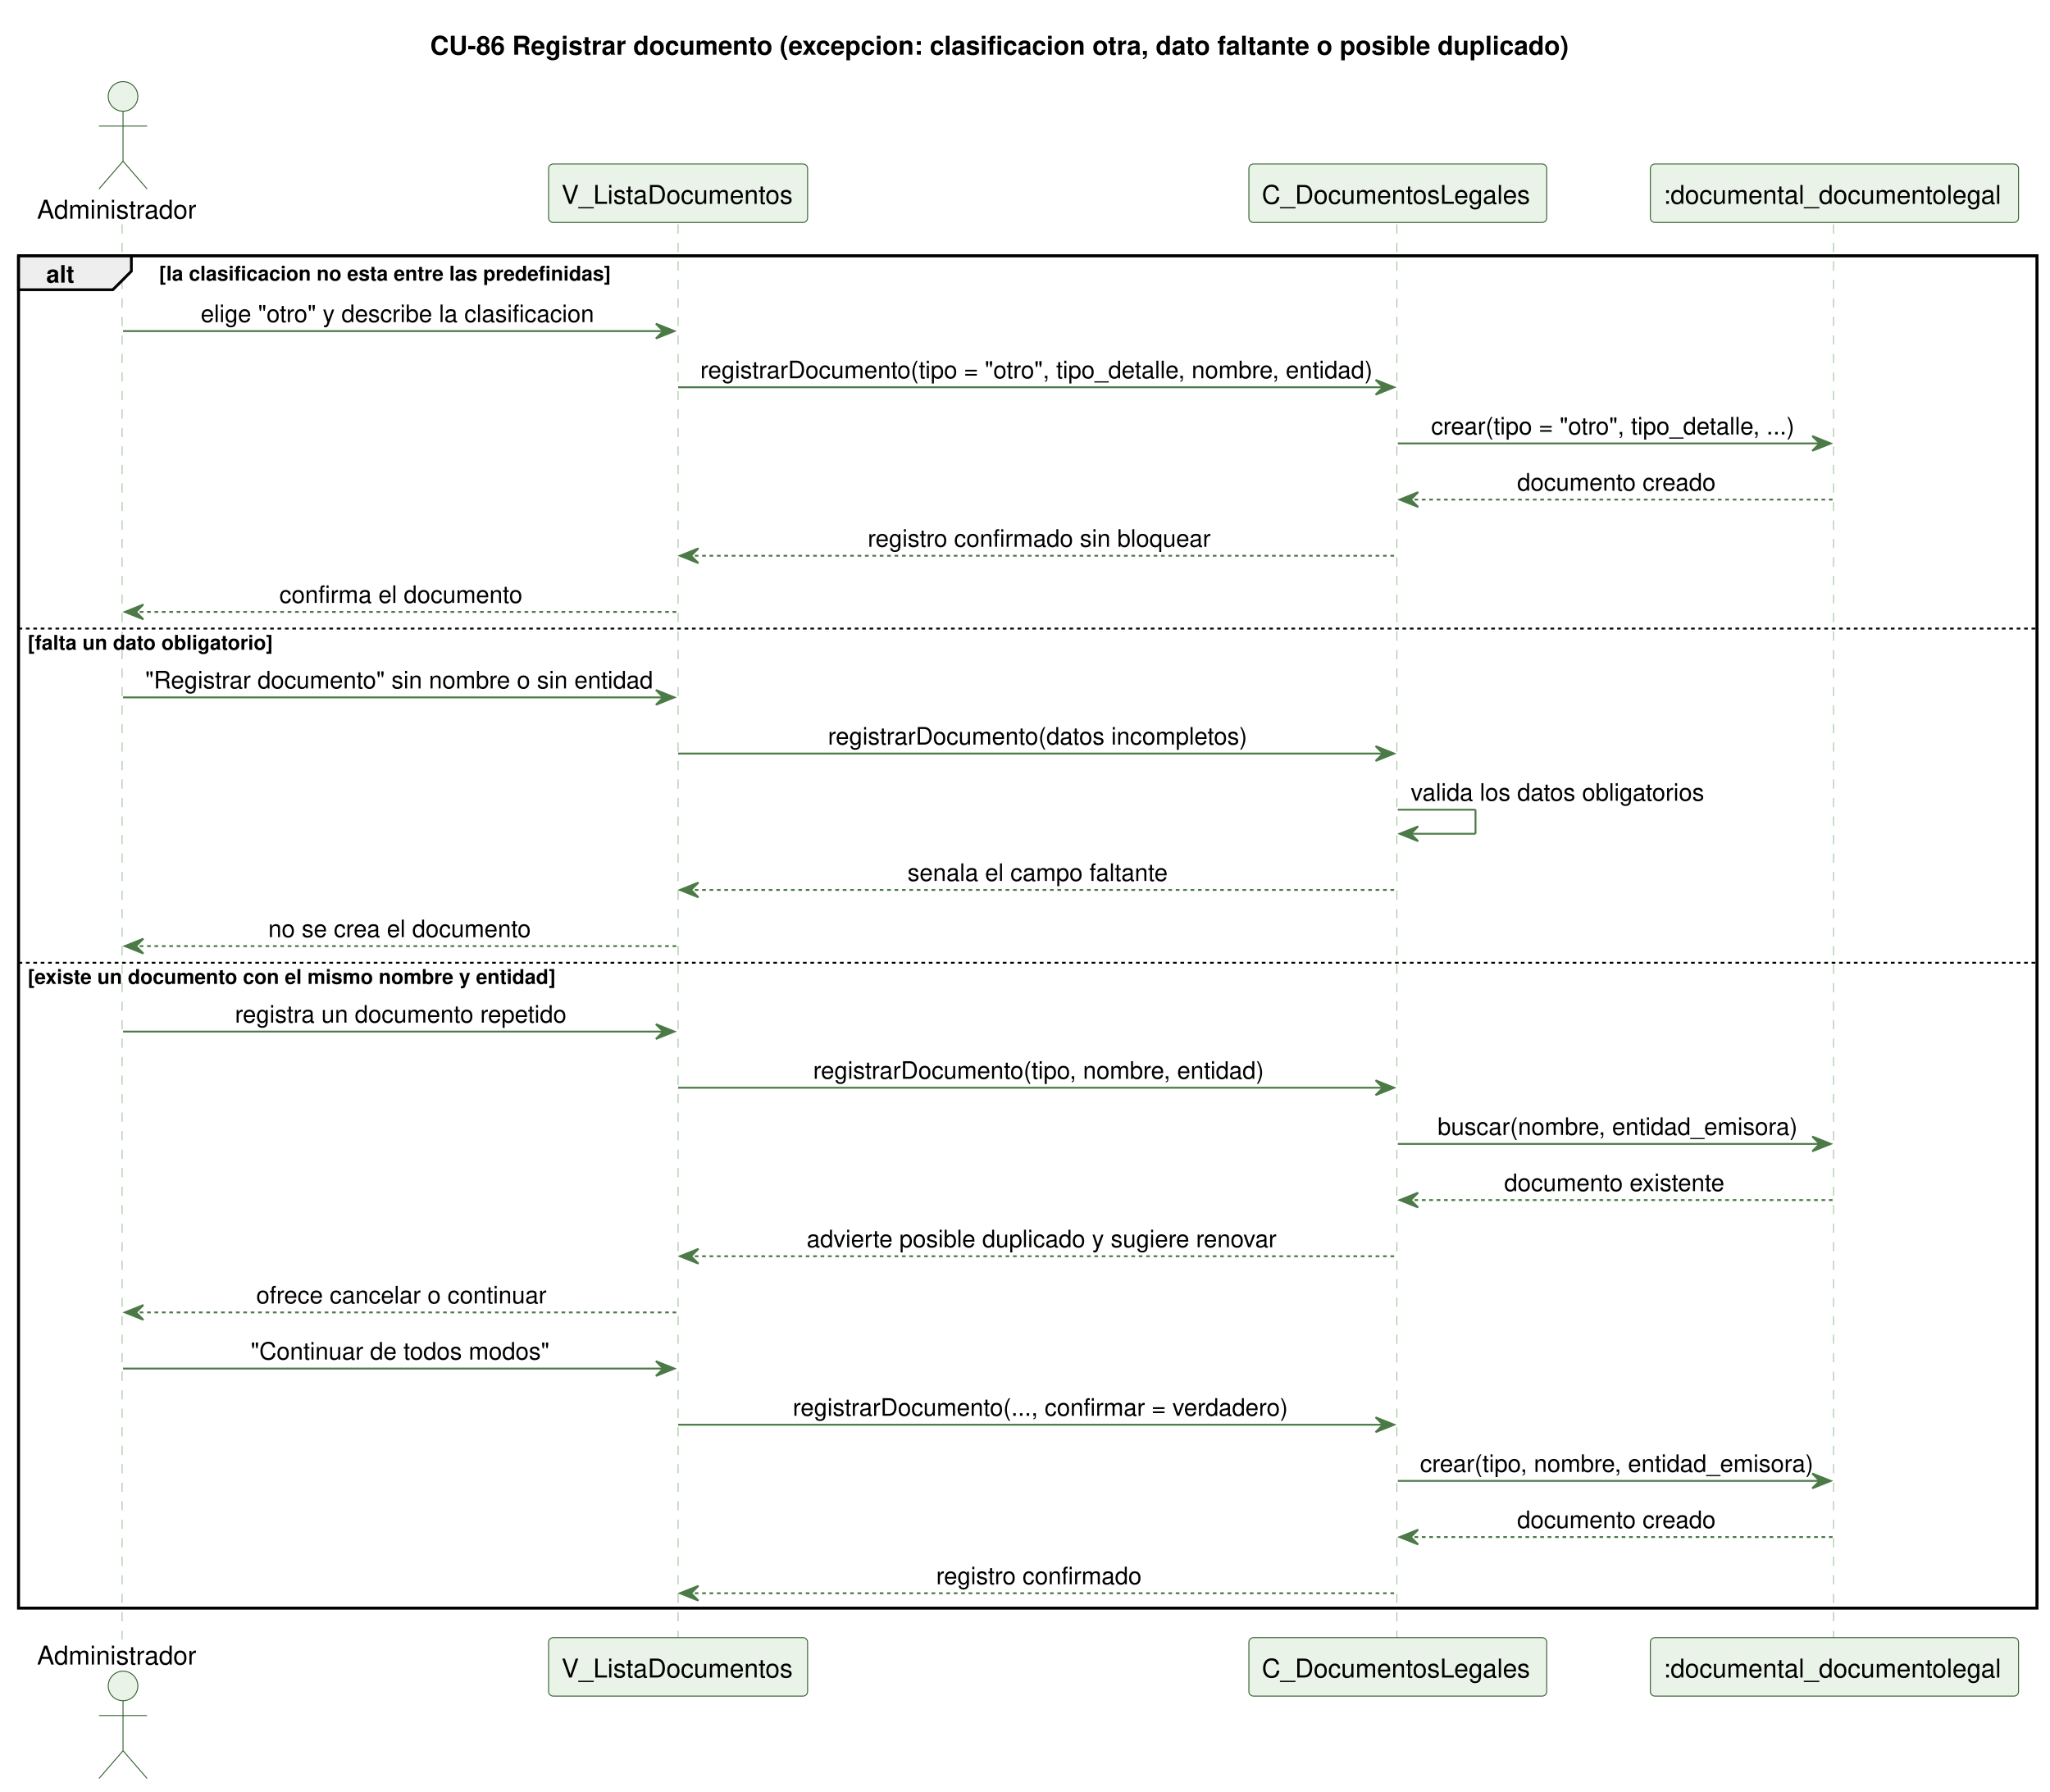
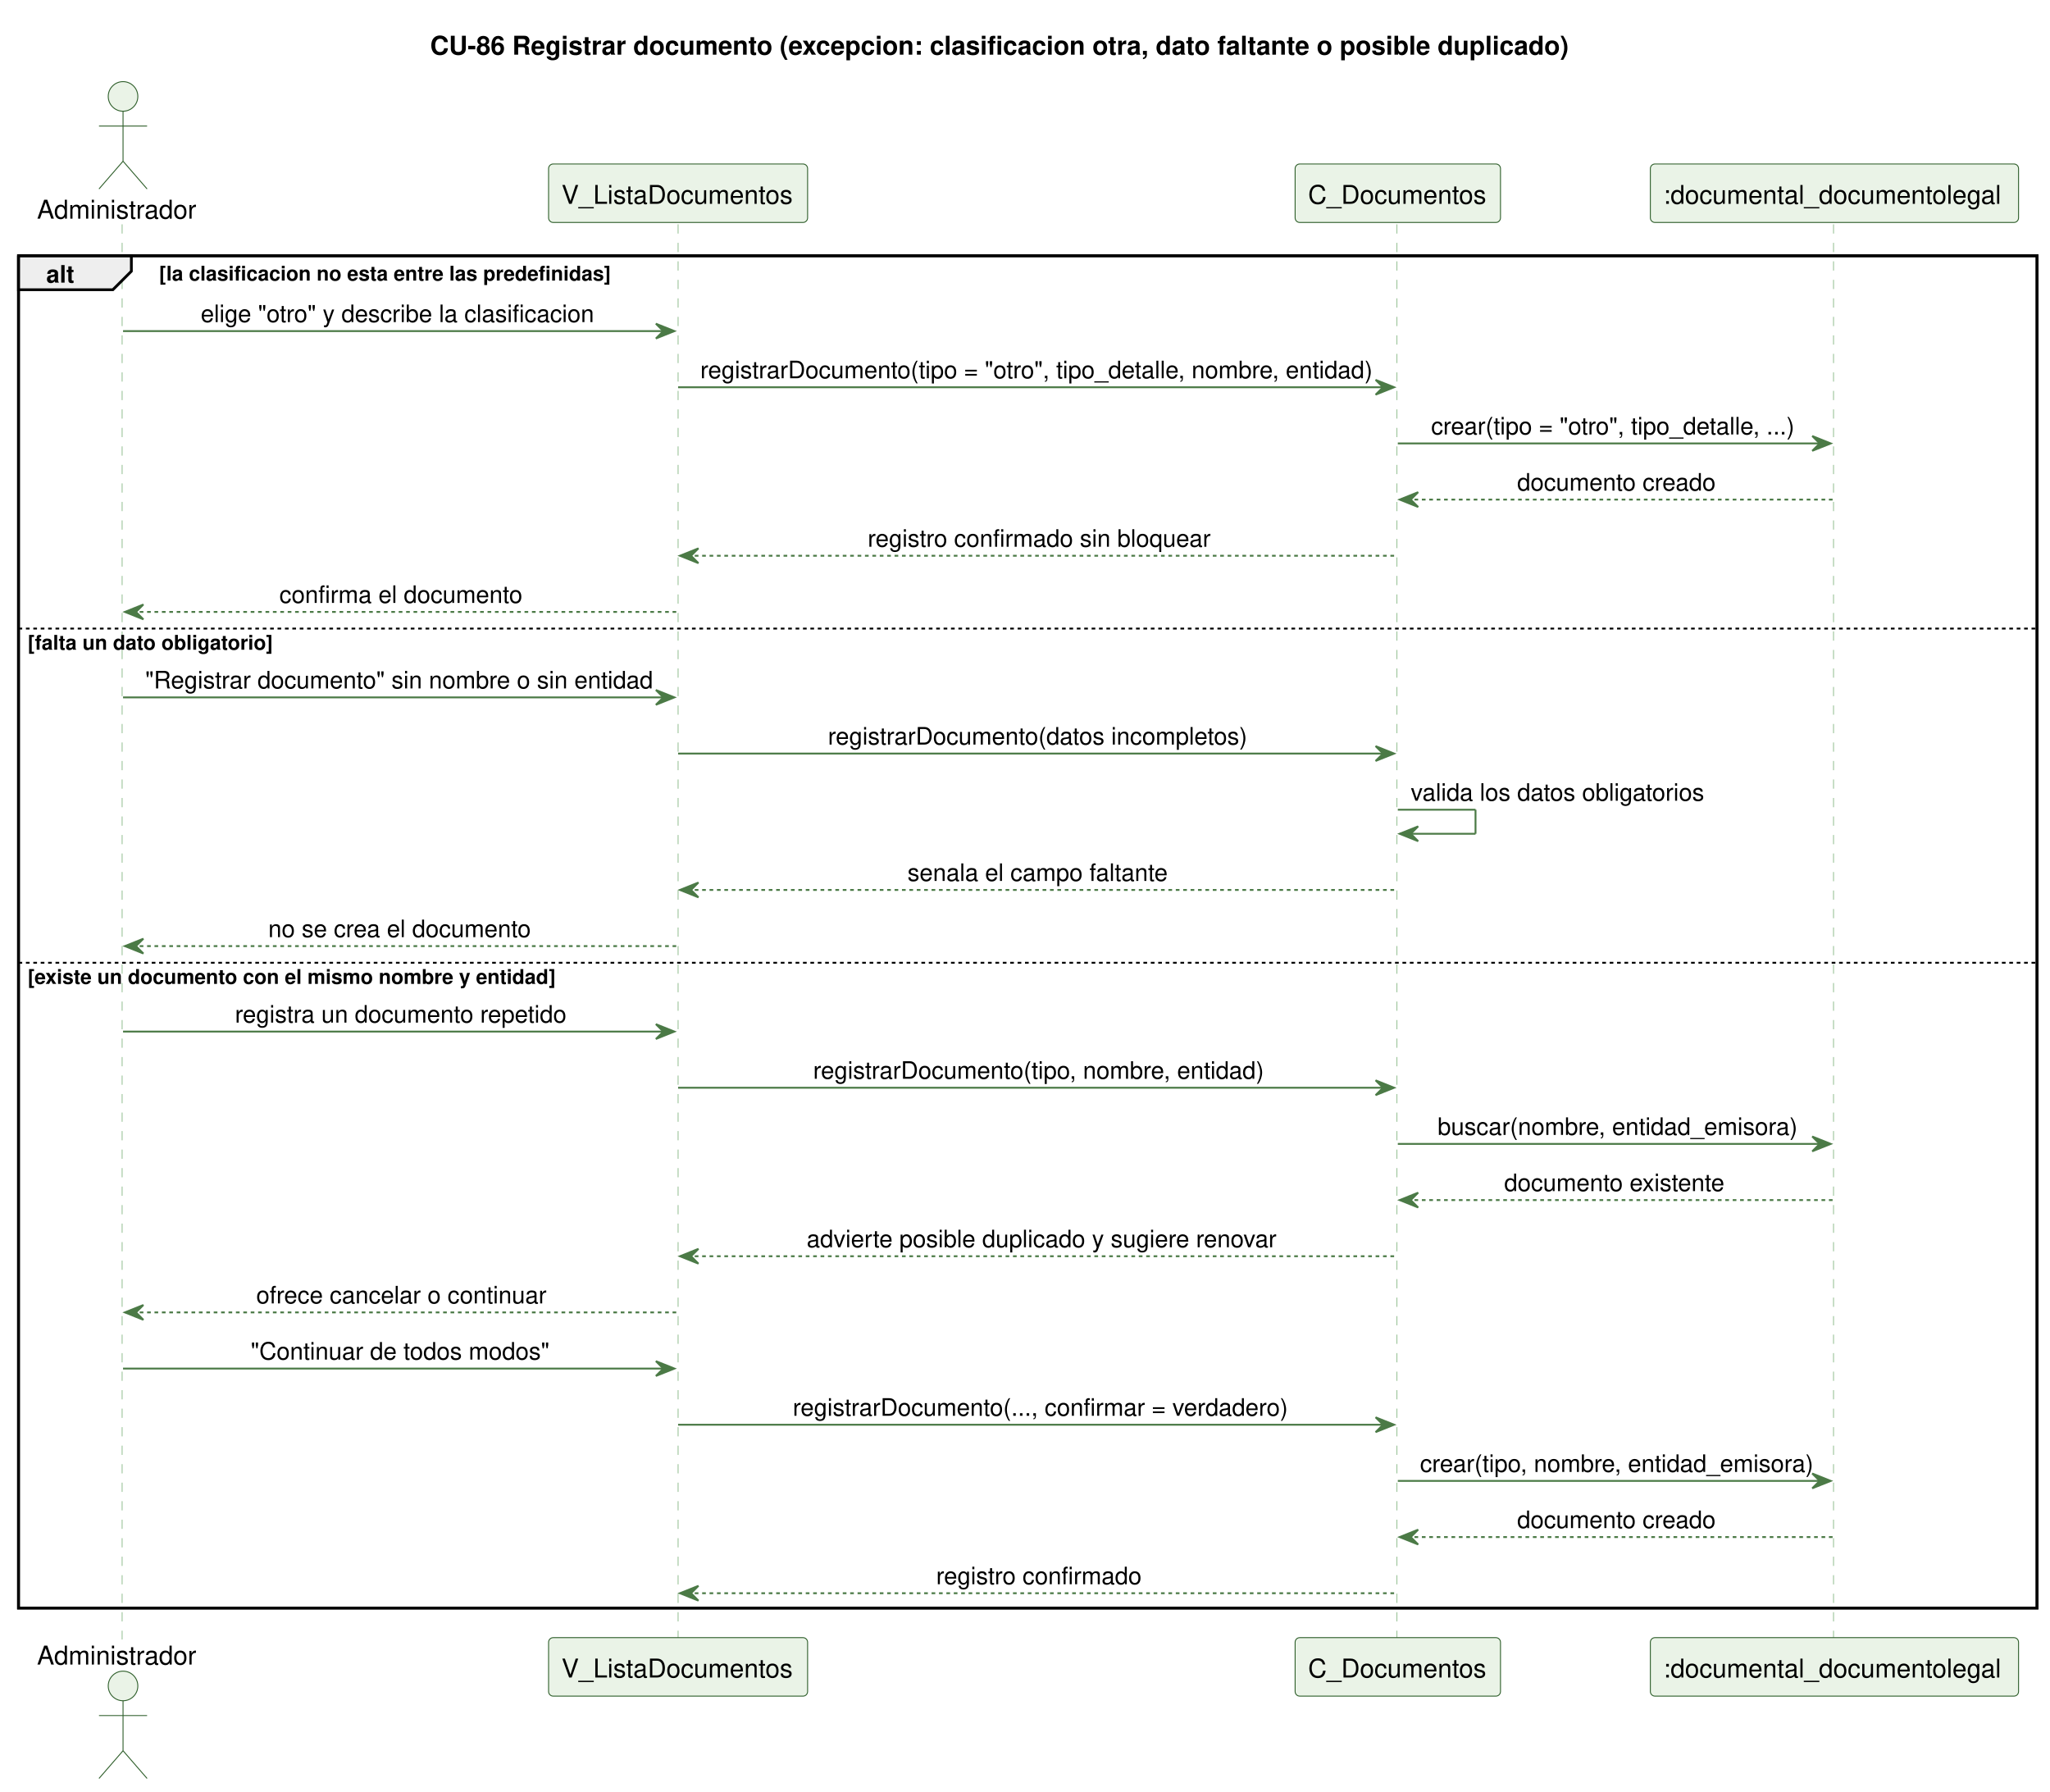
<svg xmlns="http://www.w3.org/2000/svg" contentStyleType="text/css" height="968px" preserveAspectRatio="none" style="width:1108px;height:968px;background:#FFFFFF;" version="1.1" viewBox="0 0 1108 968" width="1108px" zoomAndPan="magnify">
  <defs />
  <g>
    <text fill="#000000" font-family="Helvetica" font-size="14" font-weight="bold" lengthAdjust="spacing" textLength="645" x="232.5" y="29.533">CU-86 Registrar documento (excepcion: clasificacion otra, dato faltante o posible duplicado)</text>
    <rect fill="none" height="730.758" style="stroke:#000000;stroke-width:1.5;" width="1091" x="10" y="138.219" />
    <line style="stroke:#9CC49A;stroke-width:0.5;stroke-dasharray:5.0,5.0;" x1="66" x2="66" y1="121.219" y2="885.977" />
    <line style="stroke:#9CC49A;stroke-width:0.5;stroke-dasharray:5.0,5.0;" x1="366.5" x2="366.5" y1="121.219" y2="885.977" />
    <line style="stroke:#9CC49A;stroke-width:0.5;stroke-dasharray:5.0,5.0;" x1="755" x2="755" y1="121.219" y2="885.977" />
    <line style="stroke:#9CC49A;stroke-width:0.5;stroke-dasharray:5.0,5.0;" x1="991" x2="991" y1="121.219" y2="885.977" />
    <text fill="#000000" font-family="Helvetica" font-size="14" lengthAdjust="spacing" textLength="87" x="20" y="118.143">Administrador</text>
    <ellipse cx="66.5" cy="52.109" fill="#EAF3E7" rx="8" ry="8" style="stroke:#2E5E2A;stroke-width:0.5;" />
    <path d="M66.5,60.109 L66.5,87.109 M53.5,68.109 L79.5,68.109 M66.5,87.109 L53.5,102.109 M66.5,87.109 L79.5,102.109 " fill="none" style="stroke:#2E5E2A;stroke-width:0.5;" />
    <text fill="#000000" font-family="Helvetica" font-size="14" lengthAdjust="spacing" textLength="87" x="20" y="899.51">Administrador</text>
    <ellipse cx="66.5" cy="911.086" fill="#EAF3E7" rx="8" ry="8" style="stroke:#2E5E2A;stroke-width:0.5;" />
    <path d="M66.5,919.086 L66.5,946.086 M53.5,927.086 L79.5,927.086 M66.5,946.086 L53.5,961.086 M66.5,946.086 L79.5,961.086 " fill="none" style="stroke:#2E5E2A;stroke-width:0.5;" />
    <rect fill="#EAF3E7" height="31.609" rx="2.5" ry="2.5" style="stroke:#2E5E2A;stroke-width:0.5;" width="140" x="296.5" y="88.609" />
    <text fill="#000000" font-family="Helvetica" font-size="14" lengthAdjust="spacing" textLength="126" x="303.5" y="110.143">V_ListaDocumentos</text>
    <rect fill="#EAF3E7" height="31.609" rx="2.5" ry="2.5" style="stroke:#2E5E2A;stroke-width:0.5;" width="140" x="296.5" y="884.977" />
    <text fill="#000000" font-family="Helvetica" font-size="14" lengthAdjust="spacing" textLength="126" x="303.5" y="906.51">V_ListaDocumentos</text>
-     <rect fill="#EAF3E7" height="31.609" rx="2.5" ry="2.5" style="stroke:#2E5E2A;stroke-width:0.5;" width="161" x="675" y="88.609" />
-     <text fill="#000000" font-family="Helvetica" font-size="14" lengthAdjust="spacing" textLength="147" x="682" y="110.143">C_DocumentosLegales</text>
-     <rect fill="#EAF3E7" height="31.609" rx="2.5" ry="2.5" style="stroke:#2E5E2A;stroke-width:0.5;" width="161" x="675" y="884.977" />
-     <text fill="#000000" font-family="Helvetica" font-size="14" lengthAdjust="spacing" textLength="147" x="682" y="906.51">C_DocumentosLegales</text>
+     <rect fill="#EAF3E7" height="31.609" rx="2.5" ry="2.5" style="stroke:#2E5E2A;stroke-width:0.5;" width="111" x="700" y="88.609" />
+     <text fill="#000000" font-family="Helvetica" font-size="14" lengthAdjust="spacing" textLength="97" x="707" y="110.143">C_Documentos</text>
+     <rect fill="#EAF3E7" height="31.609" rx="2.5" ry="2.5" style="stroke:#2E5E2A;stroke-width:0.5;" width="111" x="700" y="884.977" />
+     <text fill="#000000" font-family="Helvetica" font-size="14" lengthAdjust="spacing" textLength="97" x="707" y="906.51">C_Documentos</text>
    <rect fill="#EAF3E7" height="31.609" rx="2.5" ry="2.5" style="stroke:#2E5E2A;stroke-width:0.5;" width="199" x="892" y="88.609" />
    <text fill="#000000" font-family="Helvetica" font-size="14" lengthAdjust="spacing" textLength="185" x="899" y="110.143">:documental_documentolegal</text>
    <rect fill="#EAF3E7" height="31.609" rx="2.5" ry="2.5" style="stroke:#2E5E2A;stroke-width:0.5;" width="199" x="892" y="884.977" />
    <text fill="#000000" font-family="Helvetica" font-size="14" lengthAdjust="spacing" textLength="185" x="899" y="906.51">:documental_documentolegal</text>
    <path d="M10,138.219 L71,138.219 L71,146.57 L61,156.57 L10,156.57 L10,138.219 " fill="#EEEEEE" style="stroke:#000000;stroke-width:1.5;" />
    <rect fill="none" height="730.758" style="stroke:#000000;stroke-width:1.5;" width="1091" x="10" y="138.219" />
    <text fill="#000000" font-family="Helvetica" font-size="13" font-weight="bold" lengthAdjust="spacing" textLength="16" x="25" y="152.714">alt</text>
    <text fill="#000000" font-family="Helvetica" font-size="11" font-weight="bold" lengthAdjust="spacing" textLength="256" x="86" y="151.638">[la clasificacion no esta entre las predefinidas]</text>
    <polygon fill="#4B7A46" points="354.5,174.922,364.5,178.922,354.5,182.922,358.5,178.922" style="stroke:#4B7A46;stroke-width:1.0;" />
    <line style="stroke:#4B7A46;stroke-width:1.0;" x1="66.5" x2="360.5" y1="178.922" y2="178.922" />
    <text fill="#000000" font-family="Helvetica" font-size="13" lengthAdjust="spacing" textLength="216" x="108.5" y="174.065">elige "otro" y describe la clasificacion</text>
    <polygon fill="#4B7A46" points="743.5,205.273,753.5,209.273,743.5,213.273,747.5,209.273" style="stroke:#4B7A46;stroke-width:1.0;" />
    <line style="stroke:#4B7A46;stroke-width:1.0;" x1="366.5" x2="749.5" y1="209.273" y2="209.273" />
    <text fill="#000000" font-family="Helvetica" font-size="13" lengthAdjust="spacing" textLength="365" x="378.5" y="204.417">registrarDocumento(tipo = "otro", tipo_detalle, nombre, entidad)</text>
    <polygon fill="#4B7A46" points="979.5,235.625,989.5,239.625,979.5,243.625,983.5,239.625" style="stroke:#4B7A46;stroke-width:1.0;" />
    <line style="stroke:#4B7A46;stroke-width:1.0;" x1="755.5" x2="985.5" y1="239.625" y2="239.625" />
    <text fill="#000000" font-family="Helvetica" font-size="13" lengthAdjust="spacing" textLength="200" x="773.5" y="234.769">crear(tipo = "otro", tipo_detalle, ...)</text>
    <polygon fill="#4B7A46" points="766.5,265.977,756.5,269.977,766.5,273.977,762.5,269.977" style="stroke:#4B7A46;stroke-width:1.0;" />
    <line style="stroke:#4B7A46;stroke-width:1.0;stroke-dasharray:2.0,2.0;" x1="760.5" x2="990.5" y1="269.977" y2="269.977" />
    <text fill="#000000" font-family="Helvetica" font-size="13" lengthAdjust="spacing" textLength="107" x="820" y="265.12">documento creado</text>
    <polygon fill="#4B7A46" points="377.5,296.328,367.5,300.328,377.5,304.328,373.5,300.328" style="stroke:#4B7A46;stroke-width:1.0;" />
    <line style="stroke:#4B7A46;stroke-width:1.0;stroke-dasharray:2.0,2.0;" x1="371.5" x2="754.5" y1="300.328" y2="300.328" />
    <text fill="#000000" font-family="Helvetica" font-size="13" lengthAdjust="spacing" textLength="184" x="469" y="295.472">registro confirmado sin bloquear</text>
    <polygon fill="#4B7A46" points="77.5,326.68,67.5,330.68,77.5,334.68,73.5,330.68" style="stroke:#4B7A46;stroke-width:1.0;" />
    <line style="stroke:#4B7A46;stroke-width:1.0;stroke-dasharray:2.0,2.0;" x1="71.5" x2="365.5" y1="330.68" y2="330.68" />
    <text fill="#000000" font-family="Helvetica" font-size="13" lengthAdjust="spacing" textLength="131" x="151" y="325.823">confirma el documento</text>
    <line style="stroke:#000000;stroke-width:1.0;stroke-dasharray:2.0,2.0;" x1="10" x2="1101" y1="339.68" y2="339.68" />
    <text fill="#000000" font-family="Helvetica" font-size="11" font-weight="bold" lengthAdjust="spacing" textLength="137" x="15" y="351.099">[falta un dato obligatorio]</text>
    <polygon fill="#4B7A46" points="354.5,372.867,364.5,376.867,354.5,380.867,358.5,376.867" style="stroke:#4B7A46;stroke-width:1.0;" />
    <line style="stroke:#4B7A46;stroke-width:1.0;" x1="66.5" x2="360.5" y1="376.867" y2="376.867" />
    <text fill="#000000" font-family="Helvetica" font-size="13" lengthAdjust="spacing" textLength="276" x="78.5" y="372.011">"Registrar documento" sin nombre o sin entidad</text>
    <polygon fill="#4B7A46" points="743.5,403.219,753.5,407.219,743.5,411.219,747.5,407.219" style="stroke:#4B7A46;stroke-width:1.0;" />
    <line style="stroke:#4B7A46;stroke-width:1.0;" x1="366.5" x2="749.5" y1="407.219" y2="407.219" />
    <text fill="#000000" font-family="Helvetica" font-size="13" lengthAdjust="spacing" textLength="227" x="447.5" y="402.362">registrarDocumento(datos incompletos)</text>
    <line style="stroke:#4B7A46;stroke-width:1.0;" x1="755.5" x2="797.5" y1="437.57" y2="437.57" />
    <line style="stroke:#4B7A46;stroke-width:1.0;" x1="797.5" x2="797.5" y1="437.57" y2="450.57" />
    <line style="stroke:#4B7A46;stroke-width:1.0;" x1="756.5" x2="797.5" y1="450.57" y2="450.57" />
    <polygon fill="#4B7A46" points="766.5,446.57,756.5,450.57,766.5,454.57,762.5,450.57" style="stroke:#4B7A46;stroke-width:1.0;" />
    <text fill="#000000" font-family="Helvetica" font-size="13" lengthAdjust="spacing" textLength="159" x="762.5" y="432.714">valida los datos obligatorios</text>
    <polygon fill="#4B7A46" points="377.5,476.922,367.5,480.922,377.5,484.922,373.5,480.922" style="stroke:#4B7A46;stroke-width:1.0;" />
    <line style="stroke:#4B7A46;stroke-width:1.0;stroke-dasharray:2.0,2.0;" x1="371.5" x2="754.5" y1="480.922" y2="480.922" />
    <text fill="#000000" font-family="Helvetica" font-size="13" lengthAdjust="spacing" textLength="141" x="490.5" y="476.065">senala el campo faltante</text>
    <polygon fill="#4B7A46" points="77.5,507.273,67.5,511.273,77.5,515.273,73.5,511.273" style="stroke:#4B7A46;stroke-width:1.0;" />
    <line style="stroke:#4B7A46;stroke-width:1.0;stroke-dasharray:2.0,2.0;" x1="71.5" x2="365.5" y1="511.273" y2="511.273" />
    <text fill="#000000" font-family="Helvetica" font-size="13" lengthAdjust="spacing" textLength="143" x="145" y="506.417">no se crea el documento</text>
    <line style="stroke:#000000;stroke-width:1.0;stroke-dasharray:2.0,2.0;" x1="10" x2="1101" y1="520.273" y2="520.273" />
    <text fill="#000000" font-family="Helvetica" font-size="11" font-weight="bold" lengthAdjust="spacing" textLength="303" x="15" y="531.692">[existe un documento con el mismo nombre y entidad]</text>
    <polygon fill="#4B7A46" points="354.5,553.461,364.5,557.461,354.5,561.461,358.5,557.461" style="stroke:#4B7A46;stroke-width:1.0;" />
    <line style="stroke:#4B7A46;stroke-width:1.0;" x1="66.5" x2="360.5" y1="557.461" y2="557.461" />
    <text fill="#000000" font-family="Helvetica" font-size="13" lengthAdjust="spacing" textLength="179" x="127" y="552.605">registra un documento repetido</text>
    <polygon fill="#4B7A46" points="743.5,583.812,753.5,587.812,743.5,591.812,747.5,587.812" style="stroke:#4B7A46;stroke-width:1.0;" />
    <line style="stroke:#4B7A46;stroke-width:1.0;" x1="366.5" x2="749.5" y1="587.812" y2="587.812" />
    <text fill="#000000" font-family="Helvetica" font-size="13" lengthAdjust="spacing" textLength="243" x="439.5" y="582.956">registrarDocumento(tipo, nombre, entidad)</text>
    <polygon fill="#4B7A46" points="979.5,614.164,989.5,618.164,979.5,622.164,983.5,618.164" style="stroke:#4B7A46;stroke-width:1.0;" />
    <line style="stroke:#4B7A46;stroke-width:1.0;" x1="755.5" x2="985.5" y1="618.164" y2="618.164" />
    <text fill="#000000" font-family="Helvetica" font-size="13" lengthAdjust="spacing" textLength="193" x="777" y="613.308">buscar(nombre, entidad_emisora)</text>
    <polygon fill="#4B7A46" points="766.5,644.516,756.5,648.516,766.5,652.516,762.5,648.516" style="stroke:#4B7A46;stroke-width:1.0;" />
    <line style="stroke:#4B7A46;stroke-width:1.0;stroke-dasharray:2.0,2.0;" x1="760.5" x2="990.5" y1="648.516" y2="648.516" />
    <text fill="#000000" font-family="Helvetica" font-size="13" lengthAdjust="spacing" textLength="121" x="813" y="643.659">documento existente</text>
    <polygon fill="#4B7A46" points="377.5,674.867,367.5,678.867,377.5,682.867,373.5,678.867" style="stroke:#4B7A46;stroke-width:1.0;" />
    <line style="stroke:#4B7A46;stroke-width:1.0;stroke-dasharray:2.0,2.0;" x1="371.5" x2="754.5" y1="678.867" y2="678.867" />
    <text fill="#000000" font-family="Helvetica" font-size="13" lengthAdjust="spacing" textLength="250" x="436" y="674.011">advierte posible duplicado y sugiere renovar</text>
    <polygon fill="#4B7A46" points="77.5,705.219,67.5,709.219,77.5,713.219,73.5,709.219" style="stroke:#4B7A46;stroke-width:1.0;" />
    <line style="stroke:#4B7A46;stroke-width:1.0;stroke-dasharray:2.0,2.0;" x1="71.5" x2="365.5" y1="709.219" y2="709.219" />
    <text fill="#000000" font-family="Helvetica" font-size="13" lengthAdjust="spacing" textLength="156" x="138.5" y="704.362">ofrece cancelar o continuar</text>
    <polygon fill="#4B7A46" points="354.5,735.57,364.5,739.57,354.5,743.57,358.5,739.57" style="stroke:#4B7A46;stroke-width:1.0;" />
    <line style="stroke:#4B7A46;stroke-width:1.0;" x1="66.5" x2="360.5" y1="739.57" y2="739.57" />
    <text fill="#000000" font-family="Helvetica" font-size="13" lengthAdjust="spacing" textLength="162" x="135.5" y="734.714">"Continuar de todos modos"</text>
    <polygon fill="#4B7A46" points="743.5,765.922,753.5,769.922,743.5,773.922,747.5,769.922" style="stroke:#4B7A46;stroke-width:1.0;" />
    <line style="stroke:#4B7A46;stroke-width:1.0;" x1="366.5" x2="749.5" y1="769.922" y2="769.922" />
    <text fill="#000000" font-family="Helvetica" font-size="13" lengthAdjust="spacing" textLength="265" x="428.5" y="765.065">registrarDocumento(..., confirmar = verdadero)</text>
    <polygon fill="#4B7A46" points="979.5,796.273,989.5,800.273,979.5,804.273,983.5,800.273" style="stroke:#4B7A46;stroke-width:1.0;" />
    <line style="stroke:#4B7A46;stroke-width:1.0;" x1="755.5" x2="985.5" y1="800.273" y2="800.273" />
    <text fill="#000000" font-family="Helvetica" font-size="13" lengthAdjust="spacing" textLength="212" x="767.5" y="795.417">crear(tipo, nombre, entidad_emisora)</text>
    <polygon fill="#4B7A46" points="766.5,826.625,756.5,830.625,766.5,834.625,762.5,830.625" style="stroke:#4B7A46;stroke-width:1.0;" />
    <line style="stroke:#4B7A46;stroke-width:1.0;stroke-dasharray:2.0,2.0;" x1="760.5" x2="990.5" y1="830.625" y2="830.625" />
    <text fill="#000000" font-family="Helvetica" font-size="13" lengthAdjust="spacing" textLength="107" x="820" y="825.769">documento creado</text>
    <polygon fill="#4B7A46" points="377.5,856.977,367.5,860.977,377.5,864.977,373.5,860.977" style="stroke:#4B7A46;stroke-width:1.0;" />
    <line style="stroke:#4B7A46;stroke-width:1.0;stroke-dasharray:2.0,2.0;" x1="371.5" x2="754.5" y1="860.977" y2="860.977" />
    <text fill="#000000" font-family="Helvetica" font-size="13" lengthAdjust="spacing" textLength="110" x="506" y="856.12">registro confirmado</text>
  </g>
</svg>
